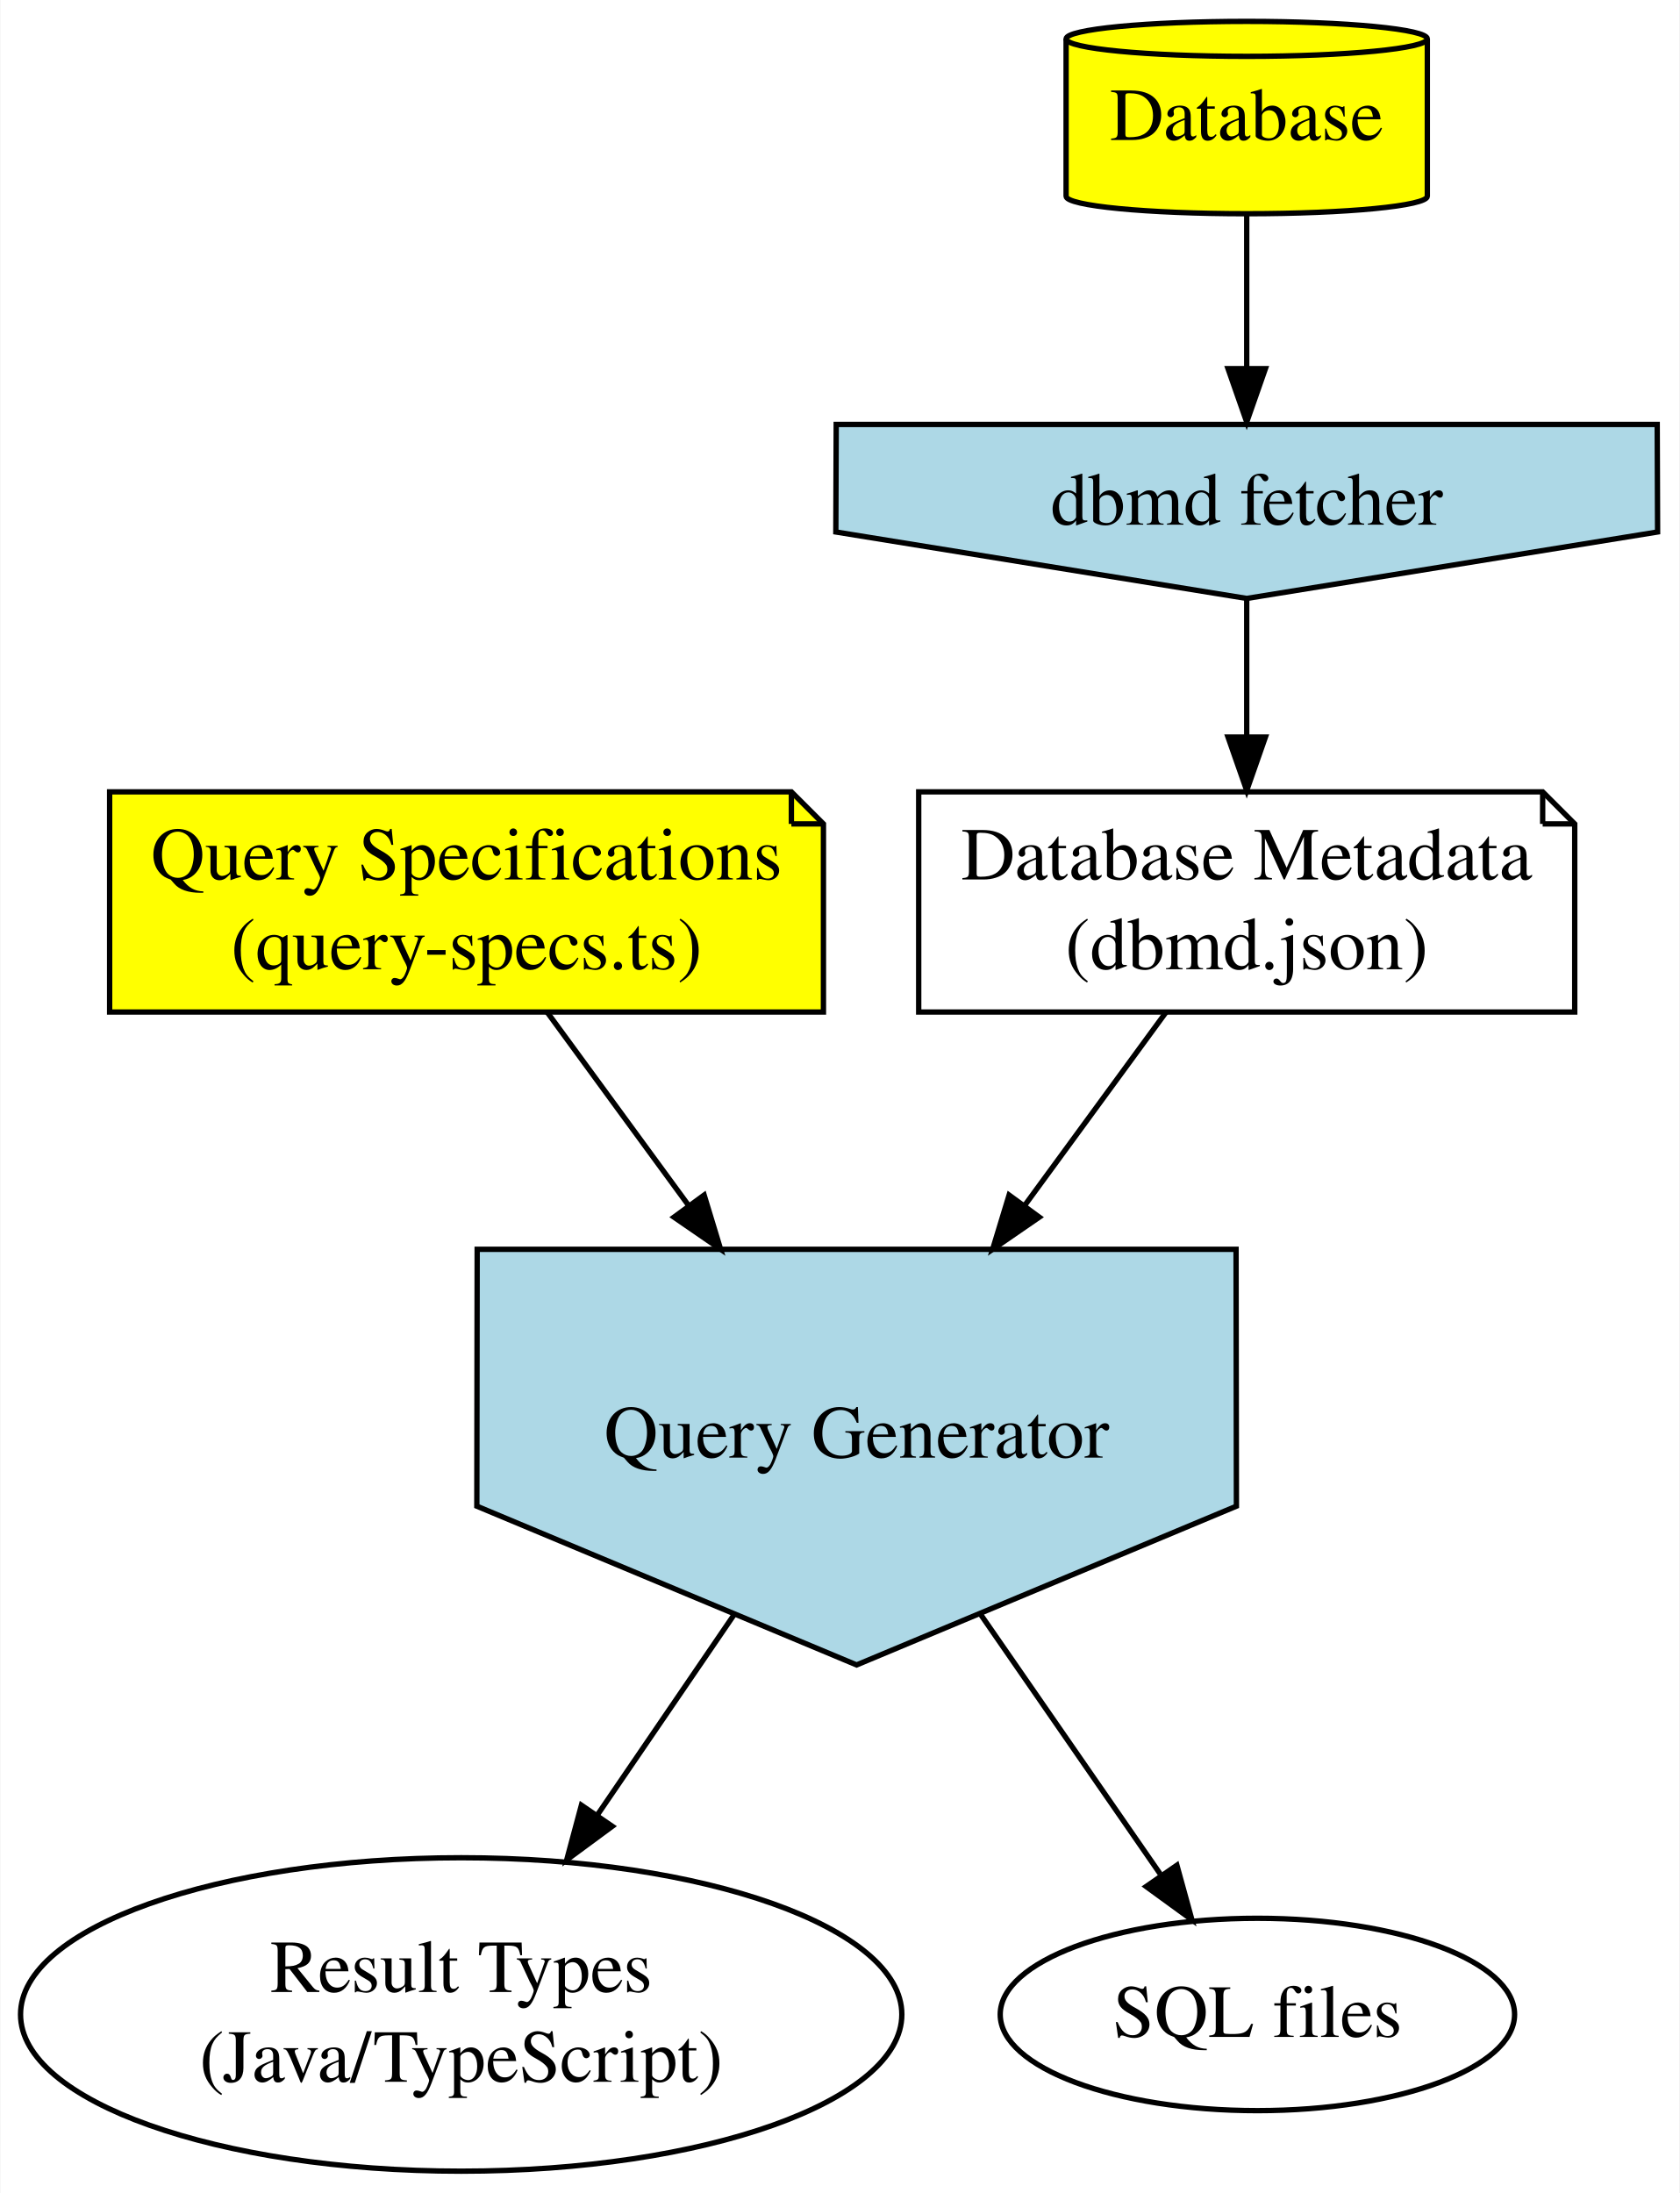
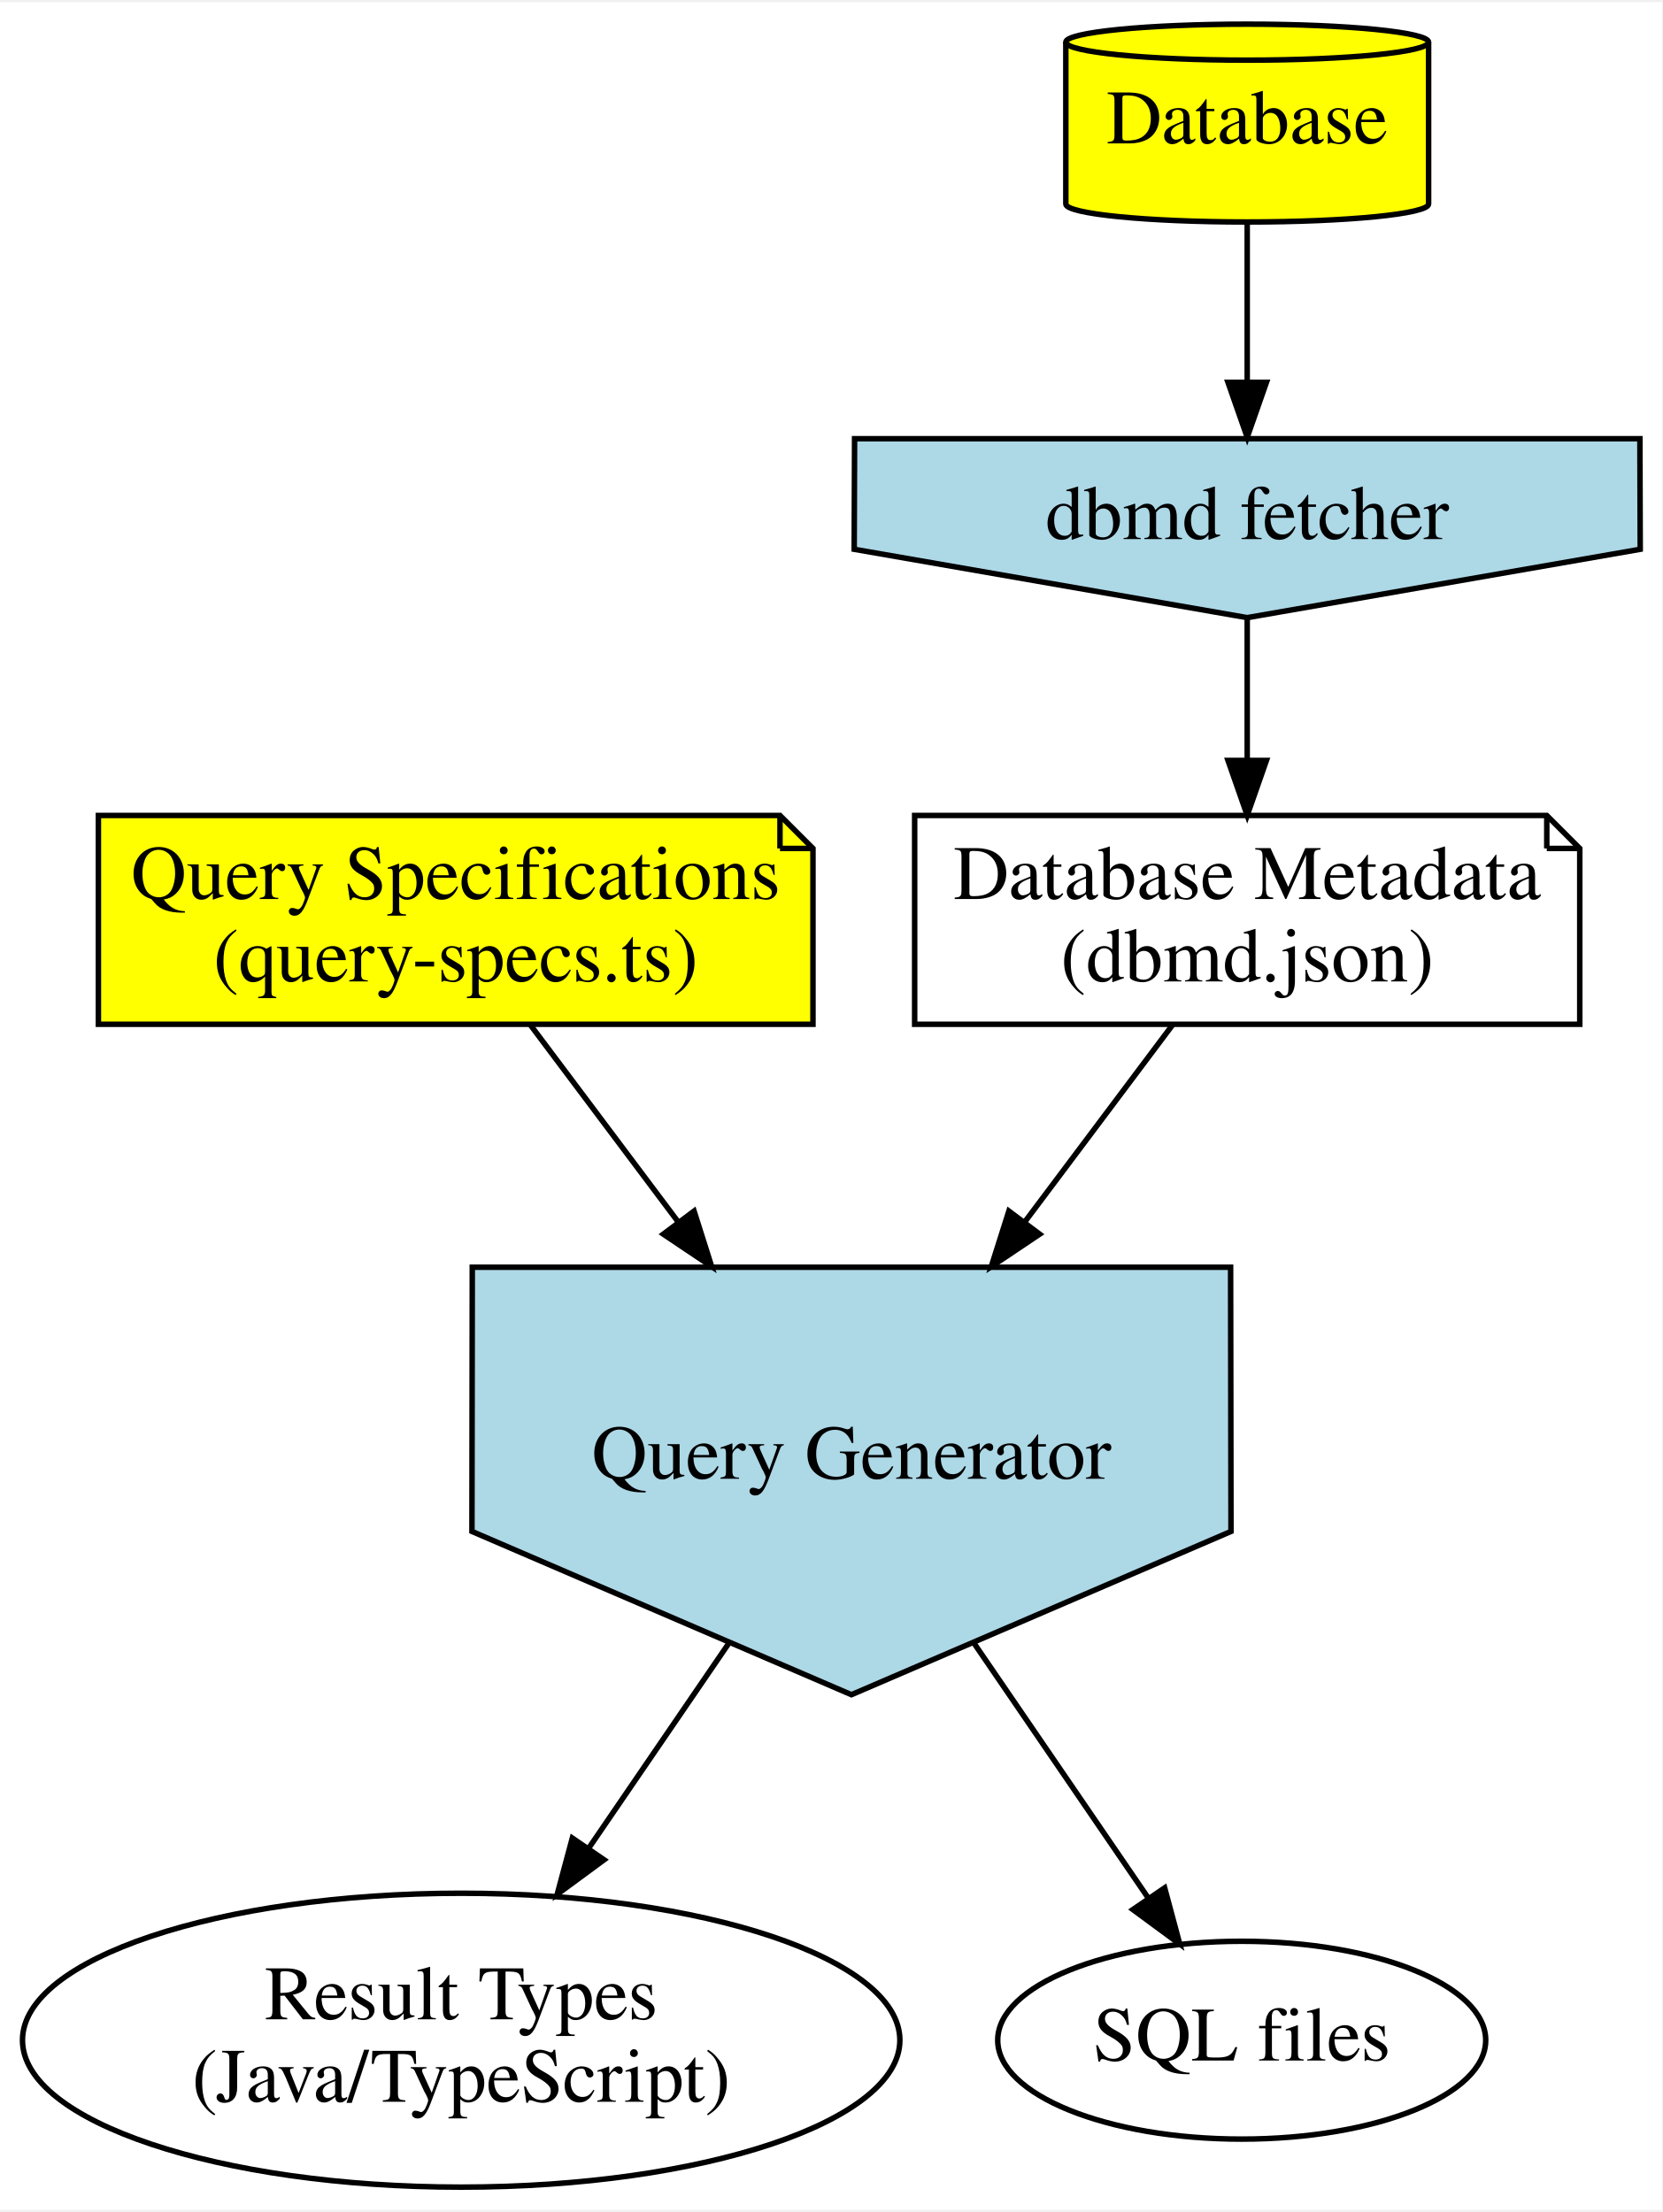
- <svg xmlns="http://www.w3.org/2000/svg" width="314pt" height="410pt" viewBox="0.00 0.00 314.18 410.43" version="1.1" id="svg114">
-   <defs id="defs118" />
-   <g id="graph0" class="graph" transform="scale(1 1) rotate(0) translate(4 406.4313)">
-     <polygon fill="#ffffff" stroke="transparent" points="-4,4 -4,-406.431 310.176,-406.431 310.176,4 -4,4" id="polygon4" />
+ <svg xmlns="http://www.w3.org/2000/svg" width="302pt" height="402pt" viewBox="0.00 0.00 302.40 401.74">
+   <g id="graph0" class="graph" transform="scale(1 1) rotate(0) translate(4 397.74)">
+     <polygon fill="white" stroke="transparent" points="-4,4 -4,-397.74 298.4,-397.74 298.4,4 -4,4" />
    <g id="node1" class="node">
-       <polygon fill="#ffff00" stroke="#000000" points="144.021,-258.233 16.44,-258.233 16.44,-217.029 150.021,-217.029 150.021,-252.233 144.021,-258.233" id="polygon8" />
-       <polyline fill="none" stroke="#000000" points="144.021,-258.233 144.021,-252.233 " id="polyline10" />
-       <polyline fill="none" stroke="#000000" points="150.021,-252.233 144.021,-252.233 " id="polyline12" />
-       <text text-anchor="middle" x="83.231" y="-241.831" font-family="Times,serif" font-size="14.00" fill="#000000" id="text14">Query Specifications</text>
-       <text text-anchor="middle" x="83.231" y="-225.031" font-family="Times,serif" font-size="14.00" fill="#000000" id="text16">(query-specs.ts)</text>
+       <polygon fill="yellow" stroke="black" points="137.9,-249.74 13.9,-249.74 13.9,-211.74 143.9,-211.74 143.9,-243.74 137.9,-249.74" />
+       <polyline fill="none" stroke="black" points="137.9,-249.74 137.9,-243.74 " />
+       <polyline fill="none" stroke="black" points="143.9,-243.74 137.9,-243.74 " />
+       <text text-anchor="middle" x="78.9" y="-234.54" font-family="Times,serif" font-size="14.00">Query Specifications</text>
+       <text text-anchor="middle" x="78.9" y="-219.54" font-family="Times,serif" font-size="14.00">(query-specs.ts)</text>
    </g>
    <g id="node6" class="node">
-       <polygon fill="#add8e6" stroke="#000000" points="85.157,-124.544 156.231,-94.831 227.304,-124.544 227.238,-172.619 85.223,-172.619 85.157,-124.544" id="polygon21" />
-       <text text-anchor="middle" x="156.231" y="-133.631" font-family="Times,serif" font-size="14.00" fill="#000000" id="text23">Query Generator</text>
+       <polygon fill="lightblue" stroke="black" points="81.86,-119.45 150.9,-89.74 219.95,-119.45 219.88,-167.53 81.92,-167.53 81.86,-119.45" />
+       <text text-anchor="middle" x="150.9" y="-129.04" font-family="Times,serif" font-size="14.00">Query Generator</text>
    </g>
    <g id="edge3" class="edge">
-       <path fill="none" stroke="#000000" d="M98.356,-216.953C106.03,-206.462 115.65,-193.31 124.831,-180.759" id="path28" />
-       <polygon fill="#000000" stroke="#000000" points="127.697,-182.769 130.776,-172.631 122.047,-178.636 127.697,-182.769" id="polygon30" />
+       <path fill="none" stroke="black" d="M92.45,-211.68C100.06,-201.52 109.92,-188.39 119.36,-175.8" />
+       <polygon fill="black" stroke="black" points="122.27,-177.75 125.47,-167.65 116.67,-173.55 122.27,-177.75" />
    </g>
    <g id="node2" class="node">
-       <polygon fill="none" stroke="#000000" points="284.615,-258.233 167.846,-258.233 167.846,-217.029 290.615,-217.029 290.615,-252.233 284.615,-258.233" id="polygon35" />
-       <polyline fill="none" stroke="#000000" points="284.615,-258.233 284.615,-252.233 " id="polyline37" />
-       <polyline fill="none" stroke="#000000" points="290.615,-252.233 284.615,-252.233 " id="polyline39" />
-       <text text-anchor="middle" x="229.231" y="-241.831" font-family="Times,serif" font-size="14.00" fill="#000000" id="text41">Database Metadata</text>
-       <text text-anchor="middle" x="229.231" y="-225.031" font-family="Times,serif" font-size="14.00" fill="#000000" id="text43">(dbmd.json)</text>
+       <polygon fill="none" stroke="black" points="277.4,-249.74 162.4,-249.74 162.4,-211.74 283.4,-211.74 283.4,-243.74 277.4,-249.74" />
+       <polyline fill="none" stroke="black" points="277.4,-249.74 277.4,-243.74 " />
+       <polyline fill="none" stroke="black" points="283.4,-243.74 277.4,-243.74 " />
+       <text text-anchor="middle" x="222.9" y="-234.54" font-family="Times,serif" font-size="14.00">Database Metadata</text>
+       <text text-anchor="middle" x="222.9" y="-219.54" font-family="Times,serif" font-size="14.00">(dbmd.json)</text>
    </g>
    <g id="edge4" class="edge">
-       <path fill="none" stroke="#000000" d="M214.105,-216.953C206.431,-206.462 196.811,-193.31 187.631,-180.759" id="path48" />
-       <polygon fill="#000000" stroke="#000000" points="190.415,-178.636 181.686,-172.631 184.765,-182.769 190.415,-178.636" id="polygon50" />
+       <path fill="none" stroke="black" d="M209.36,-211.68C201.74,-201.52 191.89,-188.39 182.45,-175.8" />
+       <polygon fill="black" stroke="black" points="185.14,-173.55 176.34,-167.65 179.54,-177.75 185.14,-173.55" />
    </g>
    <g id="node3" class="node">
-       <polygon fill="#add8e6" stroke="#000000" points="152.34,-306.869 229.231,-294.431 306.122,-306.869 306.05,-326.994 152.411,-326.994 152.34,-306.869" id="polygon55" />
-       <text text-anchor="middle" x="229.231" y="-308.231" font-family="Times,serif" font-size="14.00" fill="#000000" id="text57">dbmd fetcher</text>
+       <polygon fill="lightblue" stroke="black" points="151.4,-298.18 222.9,-285.74 294.4,-298.18 294.34,-318.3 151.47,-318.3 151.4,-298.18" />
+       <text text-anchor="middle" x="222.9" y="-300.04" font-family="Times,serif" font-size="14.00">dbmd fetcher</text>
    </g>
    <g id="edge2" class="edge">
-       <path fill="none" stroke="#000000" d="M229.231,-294.324C229.231,-286.64 229.231,-277.459 229.231,-268.746" id="path62" />
-       <polygon fill="#000000" stroke="#000000" points="232.731,-268.483 229.231,-258.483 225.731,-268.483 232.731,-268.483" id="polygon64" />
+       <path fill="none" stroke="black" d="M222.9,-285.55C222.9,-277.85 222.9,-268.56 222.9,-259.89" />
+       <polygon fill="black" stroke="black" points="226.4,-259.76 222.9,-249.76 219.4,-259.76 226.4,-259.76" />
    </g>
    <g id="node4" class="node">
-       <path fill="#ffff00" stroke="#000000" d="M263.032,-399.159C263.032,-400.964 247.881,-402.431 229.231,-402.431 210.58,-402.431 195.43,-400.964 195.43,-399.159 195.43,-399.159 195.43,-369.704 195.43,-369.704 195.43,-367.898 210.58,-366.431 229.231,-366.431 247.881,-366.431 263.032,-367.898 263.032,-369.704 263.032,-369.704 263.032,-399.159 263.032,-399.159" id="path69" />
-       <path fill="none" stroke="#000000" d="M263.032,-399.159C263.032,-397.353 247.881,-395.886 229.231,-395.886 210.58,-395.886 195.43,-397.353 195.43,-399.159" id="path71" />
-       <text text-anchor="middle" x="229.231" y="-380.231" font-family="Times,serif" font-size="14.00" fill="#000000" id="text73">Database</text>
+       <path fill="yellow" stroke="black" d="M255.9,-390.47C255.9,-392.27 241.11,-393.74 222.9,-393.74 204.69,-393.74 189.9,-392.27 189.9,-390.47 189.9,-390.47 189.9,-361.01 189.9,-361.01 189.9,-359.21 204.69,-357.74 222.9,-357.74 241.11,-357.74 255.9,-359.21 255.9,-361.01 255.9,-361.01 255.9,-390.47 255.9,-390.47" />
+       <path fill="none" stroke="black" d="M255.9,-390.47C255.9,-388.66 241.11,-387.19 222.9,-387.19 204.69,-387.19 189.9,-388.66 189.9,-390.47" />
+       <text text-anchor="middle" x="222.9" y="-372.04" font-family="Times,serif" font-size="14.00">Database</text>
    </g>
    <g id="edge1" class="edge">
-       <path fill="none" stroke="#000000" d="M229.231,-366.263C229.231,-357.546 229.231,-346.962 229.231,-337.494" id="path78" />
-       <polygon fill="#000000" stroke="#000000" points="232.731,-337.437 229.231,-327.437 225.731,-337.437 232.731,-337.437" id="polygon80" />
+       <path fill="none" stroke="black" d="M222.9,-357.44C222.9,-348.73 222.9,-338.04 222.9,-328.57" />
+       <polygon fill="black" stroke="black" points="226.4,-328.56 222.9,-318.56 219.4,-328.56 226.4,-328.56" />
    </g>
    <g id="node5" class="node">
-       <ellipse fill="none" stroke="#000000" cx="82.231" cy="-29.416" rx="82.462" ry="29.331" id="ellipse85" />
-       <text text-anchor="middle" x="82.231" y="-33.616" font-family="Times,serif" font-size="14.00" fill="#000000" id="text87">Result Types</text>
-       <text text-anchor="middle" x="82.231" y="-16.816" font-family="Times,serif" font-size="14.00" fill="#000000" id="text89">(Java/TypeScript)</text>
+       <ellipse fill="none" stroke="black" cx="79.9" cy="-26.87" rx="79.81" ry="26.74" />
+       <text text-anchor="middle" x="79.9" y="-30.67" font-family="Times,serif" font-size="14.00">Result Types</text>
+       <text text-anchor="middle" x="79.9" y="-15.67" font-family="Times,serif" font-size="14.00">(Java/TypeScript)</text>
    </g>
    <g id="edge6" class="edge">
-       <path fill="none" stroke="#000000" d="M133.222,-104.122C125.165,-92.318 116.07,-78.992 107.815,-66.898" id="path94" />
-       <polygon fill="#000000" stroke="#000000" points="110.508,-64.635 101.979,-58.349 104.726,-68.582 110.508,-64.635" id="polygon96" />
+       <path fill="none" stroke="black" d="M128.63,-99.16C120.52,-87.29 111.32,-73.84 103.13,-61.85" />
+       <polygon fill="black" stroke="black" points="105.9,-59.7 97.37,-53.42 100.12,-63.65 105.9,-59.7" />
    </g>
    <g id="node7" class="node">
-       <ellipse fill="none" stroke="#000000" cx="231.231" cy="-29.416" rx="48.129" ry="18" id="ellipse101" />
-       <text text-anchor="middle" x="231.231" y="-25.216" font-family="Times,serif" font-size="14.00" fill="#000000" id="text103">SQL files</text>
+       <ellipse fill="none" stroke="black" cx="221.9" cy="-26.87" rx="44.39" ry="18" />
+       <text text-anchor="middle" x="221.9" y="-23.17" font-family="Times,serif" font-size="14.00">SQL files</text>
    </g>
    <g id="edge5" class="edge">
-       <path fill="none" stroke="#000000" d="M179.345,-104.418C190.181,-88.755 202.905,-70.362 213.041,-55.71" id="path108" />
-       <polygon fill="#000000" stroke="#000000" points="216.166,-57.344 218.977,-47.129 210.41,-53.361 216.166,-57.344" id="polygon110" />
+       <path fill="none" stroke="black" d="M173.17,-99.16C183.38,-84.23 195.29,-66.8 204.78,-52.91" />
+       <polygon fill="black" stroke="black" points="207.88,-54.59 210.63,-44.36 202.1,-50.64 207.88,-54.59" />
    </g>
  </g>
</svg>
